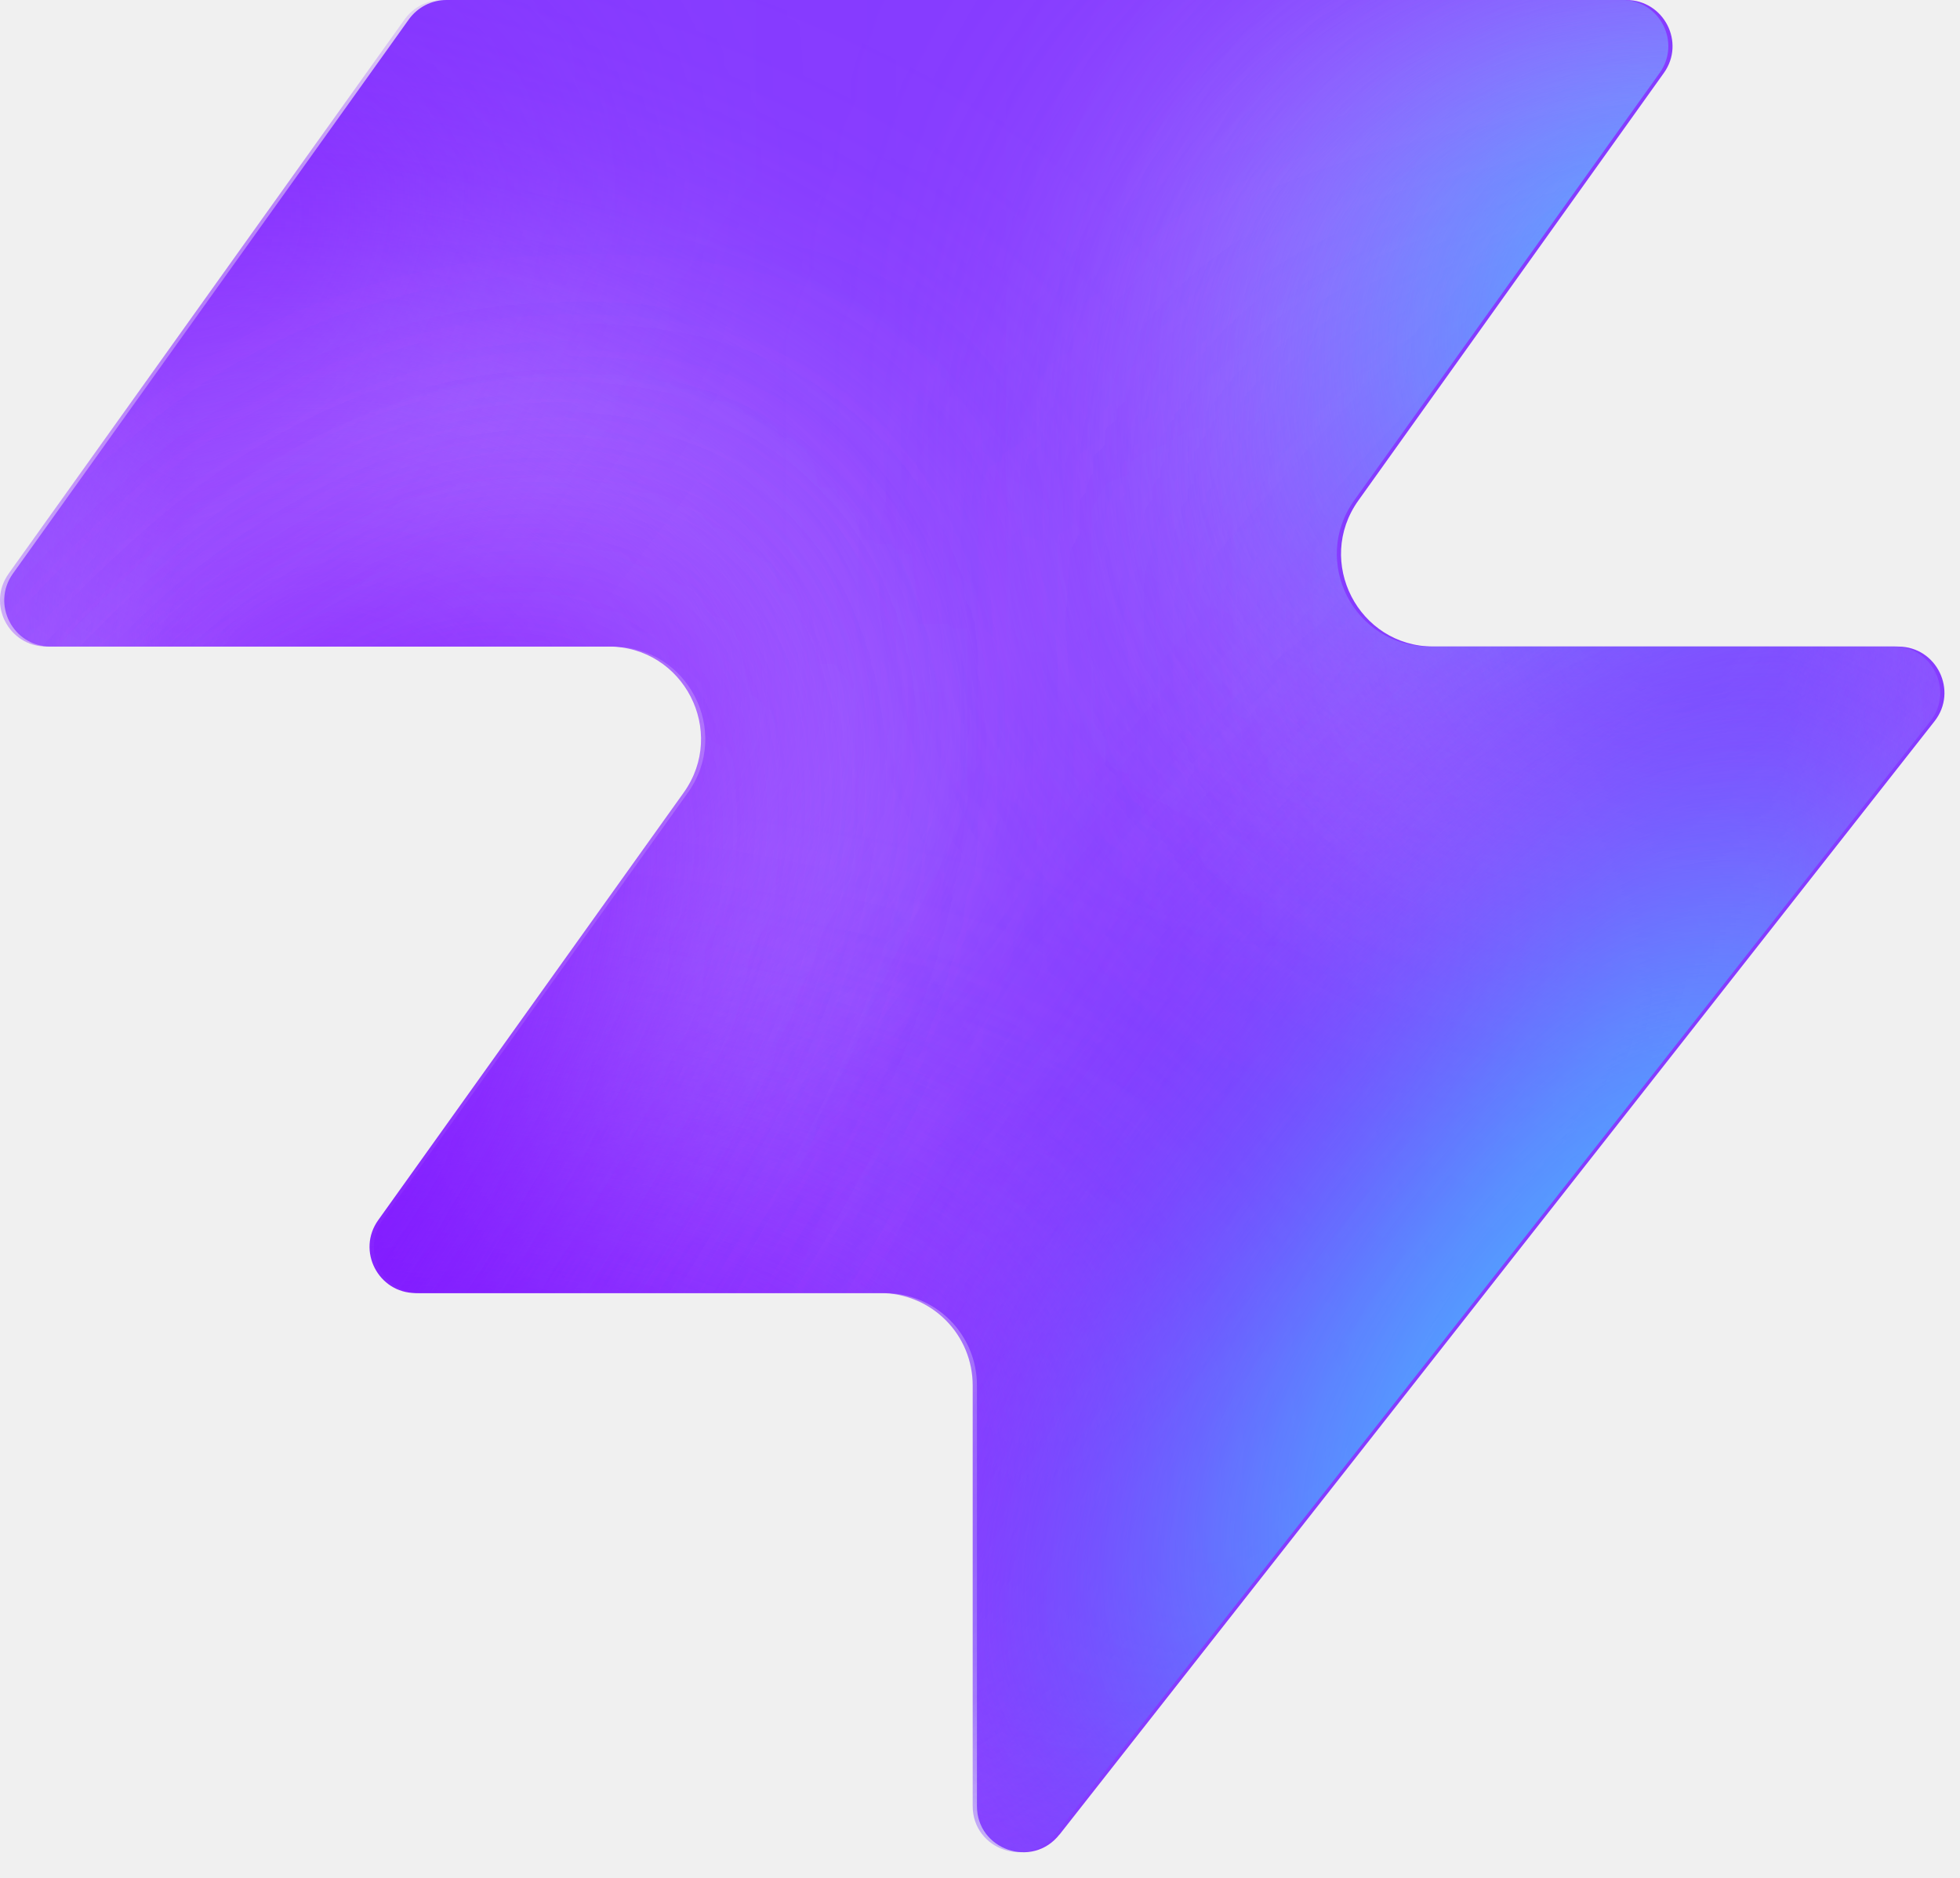
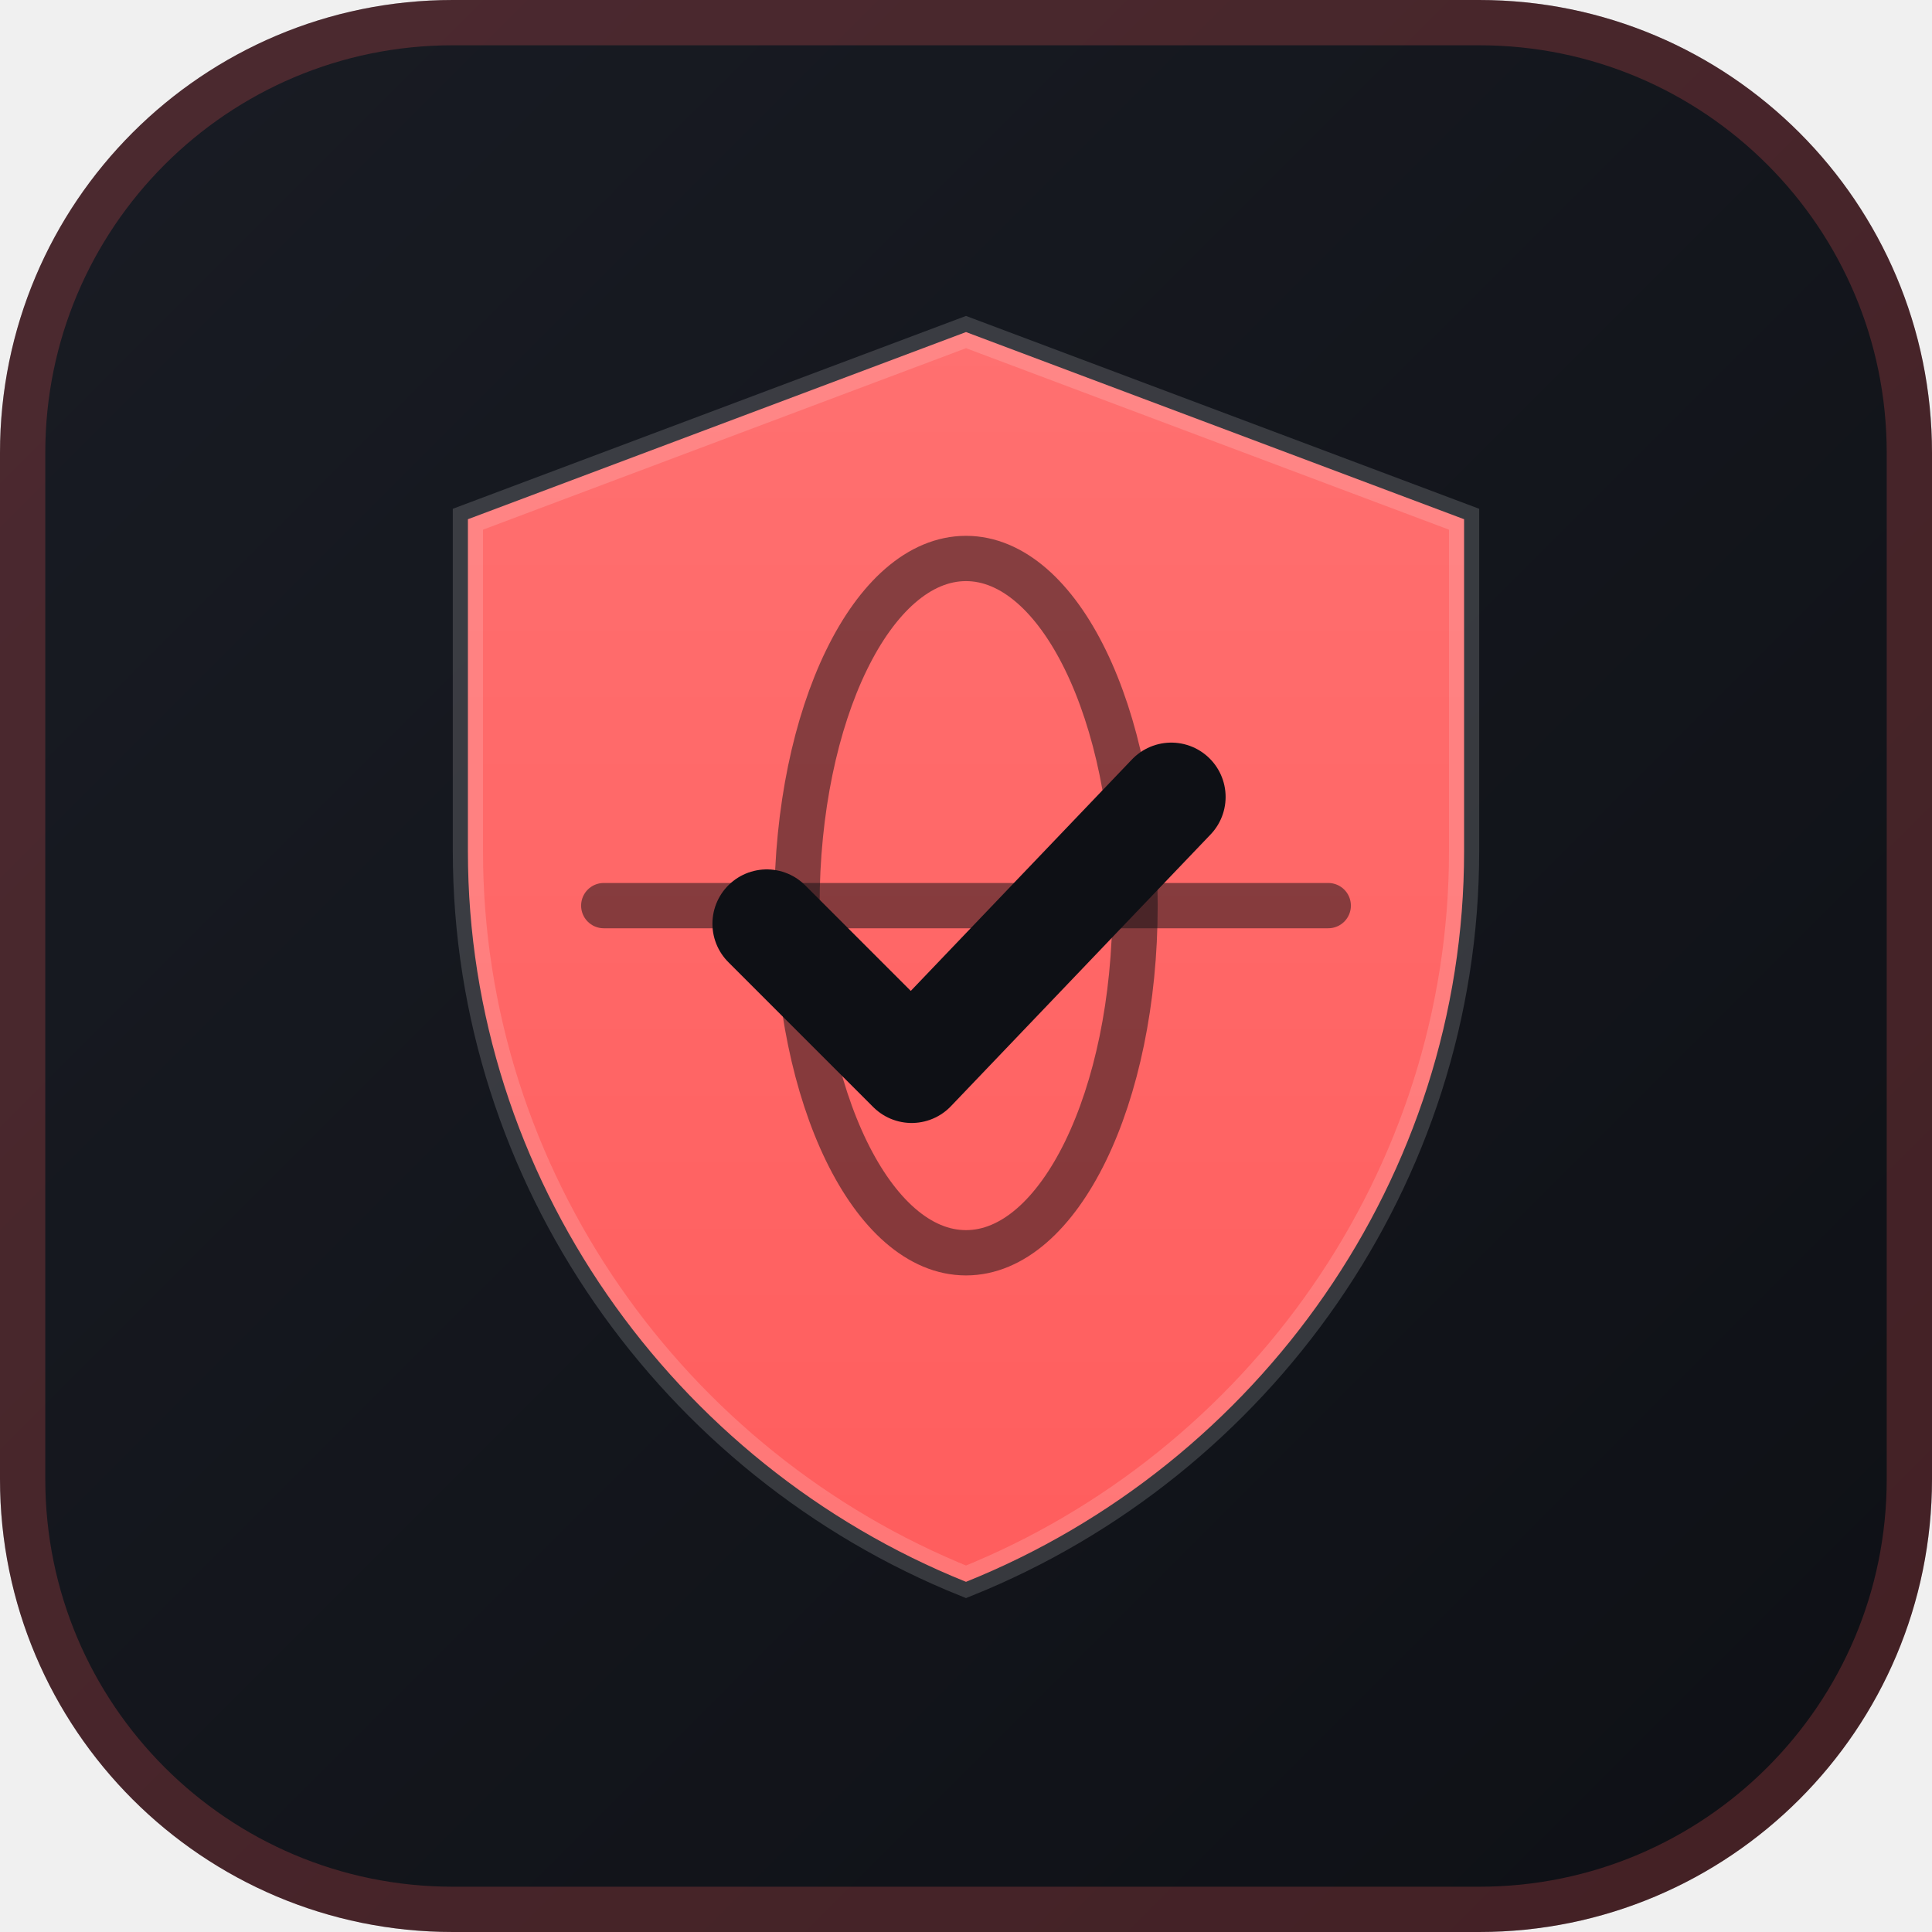
- <svg xmlns="http://www.w3.org/2000/svg" width="48" height="46" fill="none" viewBox="0 0 48 46">
-   <path fill="#863bff" d="M25.946 44.938c-.664.845-2.021.375-2.021-.698V33.937a2.26 2.26 0 0 0-2.262-2.262H10.287c-.92 0-1.456-1.04-.92-1.788l7.48-10.471c1.07-1.497 0-3.578-1.842-3.578H1.237c-.92 0-1.456-1.04-.92-1.788L10.013.474c.214-.297.556-.474.92-.474h28.894c.92 0 1.456 1.04.92 1.788l-7.48 10.471c-1.07 1.498 0 3.579 1.842 3.579h11.377c.943 0 1.473 1.088.89 1.83L25.947 44.94z" style="fill:#863bff;fill:color(display-p3 .525 .23 1);fill-opacity:1" />
-   <mask id="a" width="48" height="46" x="0" y="0" maskUnits="userSpaceOnUse" style="mask-type:alpha">
-     <path fill="#000" d="M25.842 44.938c-.664.844-2.021.375-2.021-.698V33.937a2.26 2.26 0 0 0-2.262-2.262H10.183c-.92 0-1.456-1.04-.92-1.788l7.48-10.471c1.07-1.498 0-3.579-1.842-3.579H1.133c-.92 0-1.456-1.04-.92-1.787L9.91.473c.214-.297.556-.474.92-.474h28.894c.92 0 1.456 1.04.92 1.788l-7.48 10.471c-1.07 1.498 0 3.578 1.842 3.578h11.377c.943 0 1.473 1.088.89 1.832L25.843 44.94z" style="fill:#000;fill-opacity:1" />
-   </mask>
-   <g mask="url(#a)">
-     <g filter="url(#b)">
-       <ellipse cx="5.508" cy="14.704" fill="#ede6ff" rx="5.508" ry="14.704" style="fill:#ede6ff;fill:color(display-p3 .927 .903 1);fill-opacity:1" transform="matrix(.00324 1 1 -.00324 -4.47 31.516)" />
-     </g>
-     <g filter="url(#c)">
-       <ellipse cx="10.399" cy="29.851" fill="#ede6ff" rx="10.399" ry="29.851" style="fill:#ede6ff;fill:color(display-p3 .927 .903 1);fill-opacity:1" transform="matrix(.00324 1 1 -.00324 -39.328 7.883)" />
-     </g>
-     <g filter="url(#d)">
-       <ellipse cx="5.508" cy="30.487" fill="#7e14ff" rx="5.508" ry="30.487" style="fill:#7e14ff;fill:color(display-p3 .492 .077 1);fill-opacity:1" transform="rotate(89.814 -25.913 -14.639)scale(1 -1)" />
-     </g>
-     <g filter="url(#e)">
-       <ellipse cx="5.508" cy="30.599" fill="#7e14ff" rx="5.508" ry="30.599" style="fill:#7e14ff;fill:color(display-p3 .492 .077 1);fill-opacity:1" transform="rotate(89.814 -32.644 -3.334)scale(1 -1)" />
-     </g>
-     <g filter="url(#f)">
-       <ellipse cx="5.508" cy="30.599" fill="#7e14ff" rx="5.508" ry="30.599" style="fill:#7e14ff;fill:color(display-p3 .492 .077 1);fill-opacity:1" transform="matrix(.00324 1 1 -.00324 -34.34 30.47)" />
-     </g>
-     <g filter="url(#g)">
-       <ellipse cx="14.072" cy="22.078" fill="#ede6ff" rx="14.072" ry="22.078" style="fill:#ede6ff;fill:color(display-p3 .927 .903 1);fill-opacity:1" transform="rotate(93.35 24.506 48.493)scale(-1 1)" />
-     </g>
-     <g filter="url(#h)">
-       <ellipse cx="3.47" cy="21.501" fill="#7e14ff" rx="3.47" ry="21.501" style="fill:#7e14ff;fill:color(display-p3 .492 .077 1);fill-opacity:1" transform="rotate(89.009 28.708 47.59)scale(-1 1)" />
-     </g>
-     <g filter="url(#i)">
-       <ellipse cx="3.47" cy="21.501" fill="#7e14ff" rx="3.47" ry="21.501" style="fill:#7e14ff;fill:color(display-p3 .492 .077 1);fill-opacity:1" transform="rotate(89.009 28.708 47.59)scale(-1 1)" />
-     </g>
-     <g filter="url(#j)">
-       <ellipse cx=".387" cy="8.972" fill="#7e14ff" rx="4.407" ry="29.108" style="fill:#7e14ff;fill:color(display-p3 .492 .077 1);fill-opacity:1" transform="rotate(39.51 .387 8.972)" />
-     </g>
-     <g filter="url(#k)">
-       <ellipse cx="47.523" cy="-6.092" fill="#7e14ff" rx="4.407" ry="29.108" style="fill:#7e14ff;fill:color(display-p3 .492 .077 1);fill-opacity:1" transform="rotate(37.892 47.523 -6.092)" />
-     </g>
-     <g filter="url(#l)">
-       <ellipse cx="41.412" cy="6.333" fill="#47bfff" rx="5.971" ry="9.665" style="fill:#47bfff;fill:color(display-p3 .28 .748 1);fill-opacity:1" transform="rotate(37.892 41.412 6.333)" />
-     </g>
-     <g filter="url(#m)">
-       <ellipse cx="-1.879" cy="38.332" fill="#7e14ff" rx="4.407" ry="29.108" style="fill:#7e14ff;fill:color(display-p3 .492 .077 1);fill-opacity:1" transform="rotate(37.892 -1.88 38.332)" />
-     </g>
-     <g filter="url(#n)">
-       <ellipse cx="-1.879" cy="38.332" fill="#7e14ff" rx="4.407" ry="29.108" style="fill:#7e14ff;fill:color(display-p3 .492 .077 1);fill-opacity:1" transform="rotate(37.892 -1.88 38.332)" />
-     </g>
-     <g filter="url(#o)">
-       <ellipse cx="35.651" cy="29.907" fill="#7e14ff" rx="4.407" ry="29.108" style="fill:#7e14ff;fill:color(display-p3 .492 .077 1);fill-opacity:1" transform="rotate(37.892 35.651 29.907)" />
-     </g>
-     <g filter="url(#p)">
-       <ellipse cx="38.418" cy="32.4" fill="#47bfff" rx="5.971" ry="15.297" style="fill:#47bfff;fill:color(display-p3 .28 .748 1);fill-opacity:1" transform="rotate(37.892 38.418 32.4)" />
-     </g>
+ <svg xmlns="http://www.w3.org/2000/svg" width="64" height="64" viewBox="0 0 64 64" fill="none">
+   <defs>
+     <linearGradient id="bg" x1="0" y1="0" x2="64" y2="64" gradientUnits="userSpaceOnUse">
+       <stop offset="0" stop-color="#191c24" />
+       <stop offset="1" stop-color="#0e1015" />
+     </linearGradient>
+     <linearGradient id="shield" x1="32" y1="11" x2="32" y2="55" gradientUnits="userSpaceOnUse">
+       <stop offset="0" stop-color="#ff7070" />
+       <stop offset="1" stop-color="#ff5c5c" />
+     </linearGradient>
+   </defs>
+   <rect width="64" height="64" rx="15" fill="url(#bg)" />
+   <rect x="0.75" y="0.75" width="62.5" height="62.5" rx="14.25" fill="none" stroke="#ff5c5c" stroke-opacity="0.22" stroke-width="1.5" />
+   <path d="M32 11l16.5 6.2v11c0 10.8-6.8 20.3-16.5 24.2-9.7-3.9-16.5-13.4-16.5-24.2v-11L32 11z" fill="url(#shield)" />
+   <path d="M32 11l16.5 6.2v11c0 10.8-6.8 20.3-16.5 24.2-9.7-3.9-16.5-13.4-16.5-24.2v-11L32 11z" fill="none" stroke="#ffffff" stroke-opacity="0.16" stroke-width="1" />
+   <g stroke="#0e1015" stroke-opacity="0.5" stroke-width="1.5" fill="none" stroke-linecap="round">
+     <ellipse cx="32" cy="30" rx="5.6" ry="11.5" />
+     <line x1="20" y1="30" x2="44" y2="30" />
  </g>
-   <defs>
-     <filter id="b" width="60.045" height="41.654" x="-19.77" y="16.149" color-interpolation-filters="sRGB" filterUnits="userSpaceOnUse">
-       <feFlood flood-opacity="0" result="BackgroundImageFix" />
-       <feBlend in="SourceGraphic" in2="BackgroundImageFix" result="shape" />
-       <feGaussianBlur result="effect1_foregroundBlur_2002_17158" stdDeviation="7.659" />
-     </filter>
-     <filter id="c" width="90.34" height="51.437" x="-54.613" y="-7.533" color-interpolation-filters="sRGB" filterUnits="userSpaceOnUse">
-       <feFlood flood-opacity="0" result="BackgroundImageFix" />
-       <feBlend in="SourceGraphic" in2="BackgroundImageFix" result="shape" />
-       <feGaussianBlur result="effect1_foregroundBlur_2002_17158" stdDeviation="7.659" />
-     </filter>
-     <filter id="d" width="79.355" height="29.4" x="-49.64" y="2.03" color-interpolation-filters="sRGB" filterUnits="userSpaceOnUse">
-       <feFlood flood-opacity="0" result="BackgroundImageFix" />
-       <feBlend in="SourceGraphic" in2="BackgroundImageFix" result="shape" />
-       <feGaussianBlur result="effect1_foregroundBlur_2002_17158" stdDeviation="4.596" />
-     </filter>
-     <filter id="e" width="79.579" height="29.4" x="-45.045" y="20.029" color-interpolation-filters="sRGB" filterUnits="userSpaceOnUse">
-       <feFlood flood-opacity="0" result="BackgroundImageFix" />
-       <feBlend in="SourceGraphic" in2="BackgroundImageFix" result="shape" />
-       <feGaussianBlur result="effect1_foregroundBlur_2002_17158" stdDeviation="4.596" />
-     </filter>
-     <filter id="f" width="79.579" height="29.4" x="-43.513" y="21.178" color-interpolation-filters="sRGB" filterUnits="userSpaceOnUse">
-       <feFlood flood-opacity="0" result="BackgroundImageFix" />
-       <feBlend in="SourceGraphic" in2="BackgroundImageFix" result="shape" />
-       <feGaussianBlur result="effect1_foregroundBlur_2002_17158" stdDeviation="4.596" />
-     </filter>
-     <filter id="g" width="74.749" height="58.852" x="15.756" y="-17.901" color-interpolation-filters="sRGB" filterUnits="userSpaceOnUse">
-       <feFlood flood-opacity="0" result="BackgroundImageFix" />
-       <feBlend in="SourceGraphic" in2="BackgroundImageFix" result="shape" />
-       <feGaussianBlur result="effect1_foregroundBlur_2002_17158" stdDeviation="7.659" />
-     </filter>
-     <filter id="h" width="61.377" height="25.362" x="23.548" y="2.284" color-interpolation-filters="sRGB" filterUnits="userSpaceOnUse">
-       <feFlood flood-opacity="0" result="BackgroundImageFix" />
-       <feBlend in="SourceGraphic" in2="BackgroundImageFix" result="shape" />
-       <feGaussianBlur result="effect1_foregroundBlur_2002_17158" stdDeviation="4.596" />
-     </filter>
-     <filter id="i" width="61.377" height="25.362" x="23.548" y="2.284" color-interpolation-filters="sRGB" filterUnits="userSpaceOnUse">
-       <feFlood flood-opacity="0" result="BackgroundImageFix" />
-       <feBlend in="SourceGraphic" in2="BackgroundImageFix" result="shape" />
-       <feGaussianBlur result="effect1_foregroundBlur_2002_17158" stdDeviation="4.596" />
-     </filter>
-     <filter id="j" width="56.045" height="63.649" x="-27.636" y="-22.853" color-interpolation-filters="sRGB" filterUnits="userSpaceOnUse">
-       <feFlood flood-opacity="0" result="BackgroundImageFix" />
-       <feBlend in="SourceGraphic" in2="BackgroundImageFix" result="shape" />
-       <feGaussianBlur result="effect1_foregroundBlur_2002_17158" stdDeviation="4.596" />
-     </filter>
-     <filter id="k" width="54.814" height="64.646" x="20.116" y="-38.415" color-interpolation-filters="sRGB" filterUnits="userSpaceOnUse">
-       <feFlood flood-opacity="0" result="BackgroundImageFix" />
-       <feBlend in="SourceGraphic" in2="BackgroundImageFix" result="shape" />
-       <feGaussianBlur result="effect1_foregroundBlur_2002_17158" stdDeviation="4.596" />
-     </filter>
-     <filter id="l" width="33.541" height="35.313" x="24.641" y="-11.323" color-interpolation-filters="sRGB" filterUnits="userSpaceOnUse">
-       <feFlood flood-opacity="0" result="BackgroundImageFix" />
-       <feBlend in="SourceGraphic" in2="BackgroundImageFix" result="shape" />
-       <feGaussianBlur result="effect1_foregroundBlur_2002_17158" stdDeviation="4.596" />
-     </filter>
-     <filter id="m" width="54.814" height="64.646" x="-29.286" y="6.009" color-interpolation-filters="sRGB" filterUnits="userSpaceOnUse">
-       <feFlood flood-opacity="0" result="BackgroundImageFix" />
-       <feBlend in="SourceGraphic" in2="BackgroundImageFix" result="shape" />
-       <feGaussianBlur result="effect1_foregroundBlur_2002_17158" stdDeviation="4.596" />
-     </filter>
-     <filter id="n" width="54.814" height="64.646" x="-29.286" y="6.009" color-interpolation-filters="sRGB" filterUnits="userSpaceOnUse">
-       <feFlood flood-opacity="0" result="BackgroundImageFix" />
-       <feBlend in="SourceGraphic" in2="BackgroundImageFix" result="shape" />
-       <feGaussianBlur result="effect1_foregroundBlur_2002_17158" stdDeviation="4.596" />
-     </filter>
-     <filter id="o" width="54.814" height="64.646" x="8.244" y="-2.416" color-interpolation-filters="sRGB" filterUnits="userSpaceOnUse">
-       <feFlood flood-opacity="0" result="BackgroundImageFix" />
-       <feBlend in="SourceGraphic" in2="BackgroundImageFix" result="shape" />
-       <feGaussianBlur result="effect1_foregroundBlur_2002_17158" stdDeviation="4.596" />
-     </filter>
-     <filter id="p" width="39.409" height="43.623" x="18.713" y="10.588" color-interpolation-filters="sRGB" filterUnits="userSpaceOnUse">
-       <feFlood flood-opacity="0" result="BackgroundImageFix" />
-       <feBlend in="SourceGraphic" in2="BackgroundImageFix" result="shape" />
-       <feGaussianBlur result="effect1_foregroundBlur_2002_17158" stdDeviation="4.596" />
-     </filter>
-   </defs>
+   <path d="M25.4 30.6l4.8 4.8 8.6-9" fill="none" stroke="#0e1015" stroke-width="3.6" stroke-linecap="round" stroke-linejoin="round" />
</svg>
